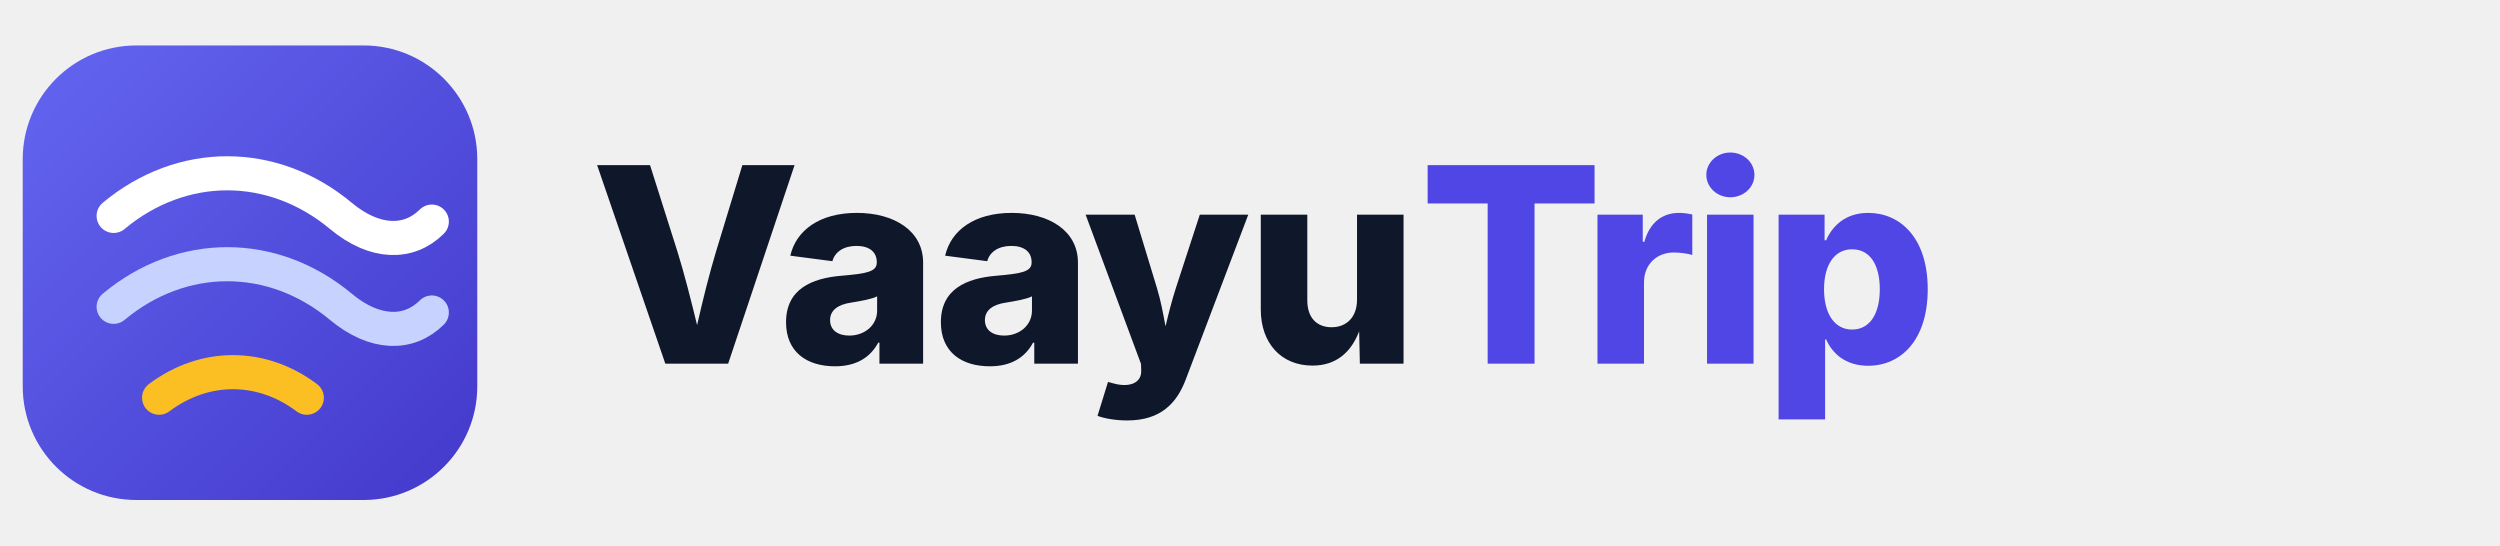
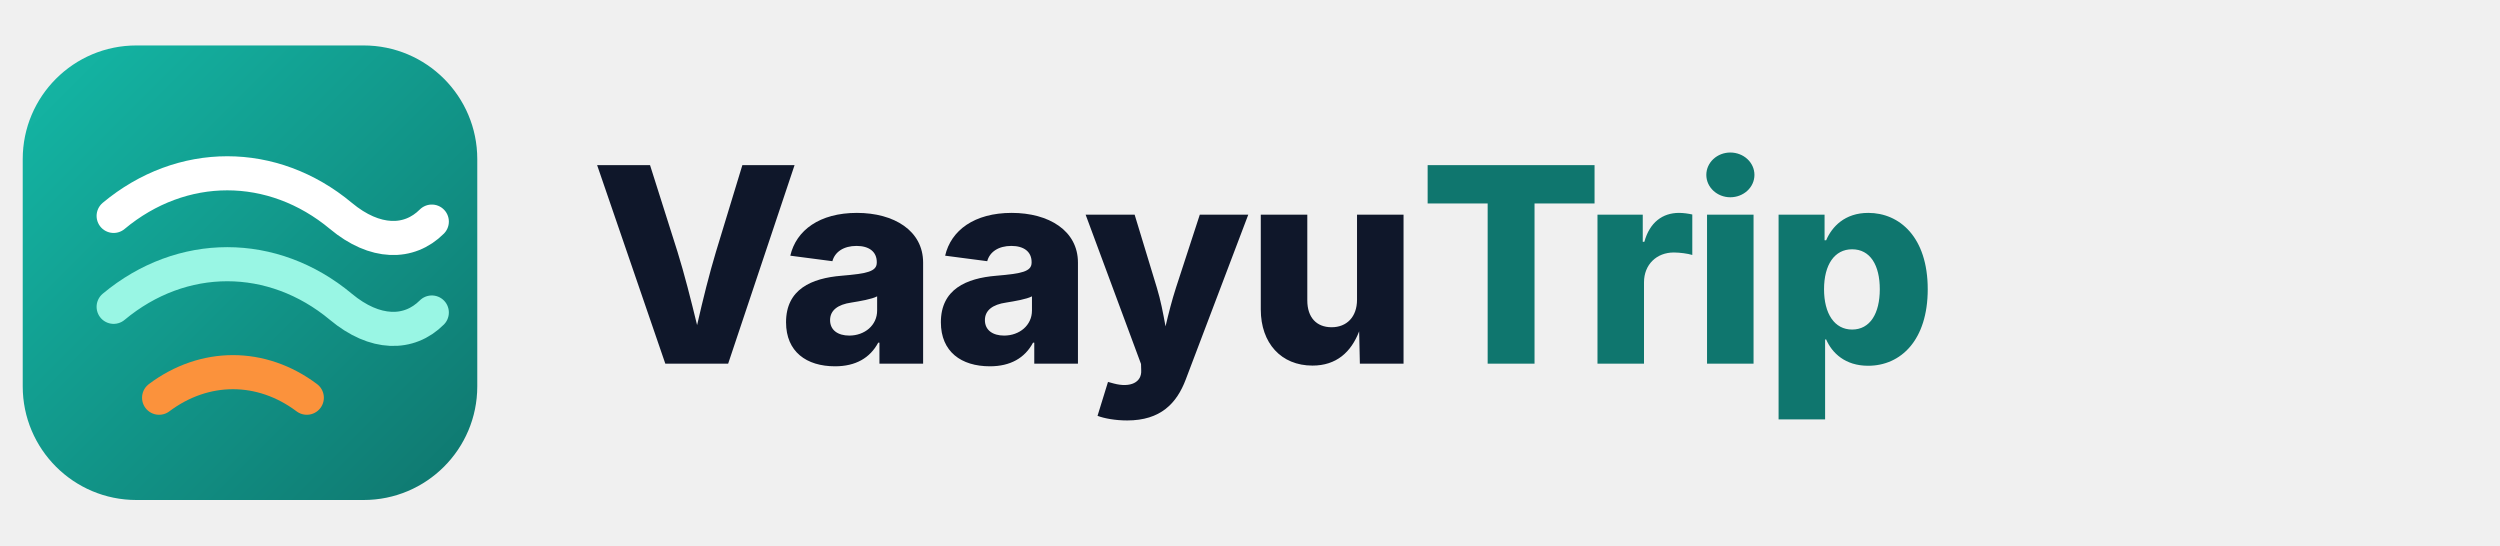
<svg xmlns="http://www.w3.org/2000/svg" width="220" height="48" viewBox="0 0 220 48">
  <defs>
    <linearGradient id="m" x1="0" y1="0" x2="1" y2="1">
-       <stop offset="0" stop-color="#6366f1" />
-       <stop offset="1" stop-color="#4338ca" />
+       <stop offset="0" stop-color="#14b8a6" />
+       <stop offset="1" stop-color="#0f766e" />
    </linearGradient>
  </defs>
  <rect x="2" y="4" width="40" height="40" rx="10" fill="url(#m)" />
  <path d="M10 19c6-5 14-5 20 0 3 2.5 6 2.5 8 .5" fill="none" stroke="#fff" stroke-width="3" stroke-linecap="round" />
-   <path d="M10 27c6-5 14-5 20 0 3 2.5 6 2.5 8 .5" fill="none" stroke="#c7d2fe" stroke-width="3" stroke-linecap="round" />
-   <path d="M14 35c4-3 9-3 13 0" fill="none" stroke="#fbbf24" stroke-width="3" stroke-linecap="round" />
-   <text x="52" y="32" font-family="Inter, Segoe UI, Arial, sans-serif" font-size="24" font-weight="800" fill="#0f172a" letter-spacing="-0.5">Vaayu<tspan fill="#4f46e5">Trip</tspan>
+   <path d="M10 27c6-5 14-5 20 0 3 2.5 6 2.5 8 .5" fill="none" stroke="#99f6e4" stroke-width="3" stroke-linecap="round" />
+   <path d="M14 35c4-3 9-3 13 0" fill="none" stroke="#fb923c" stroke-width="3" stroke-linecap="round" />
+   <text x="52" y="32" font-family="Inter, Segoe UI, Arial, sans-serif" font-size="24" font-weight="800" fill="#0f172a" letter-spacing="-0.5">Vaayu<tspan fill="#0f766e">Trip</tspan>
  </text>
</svg>
